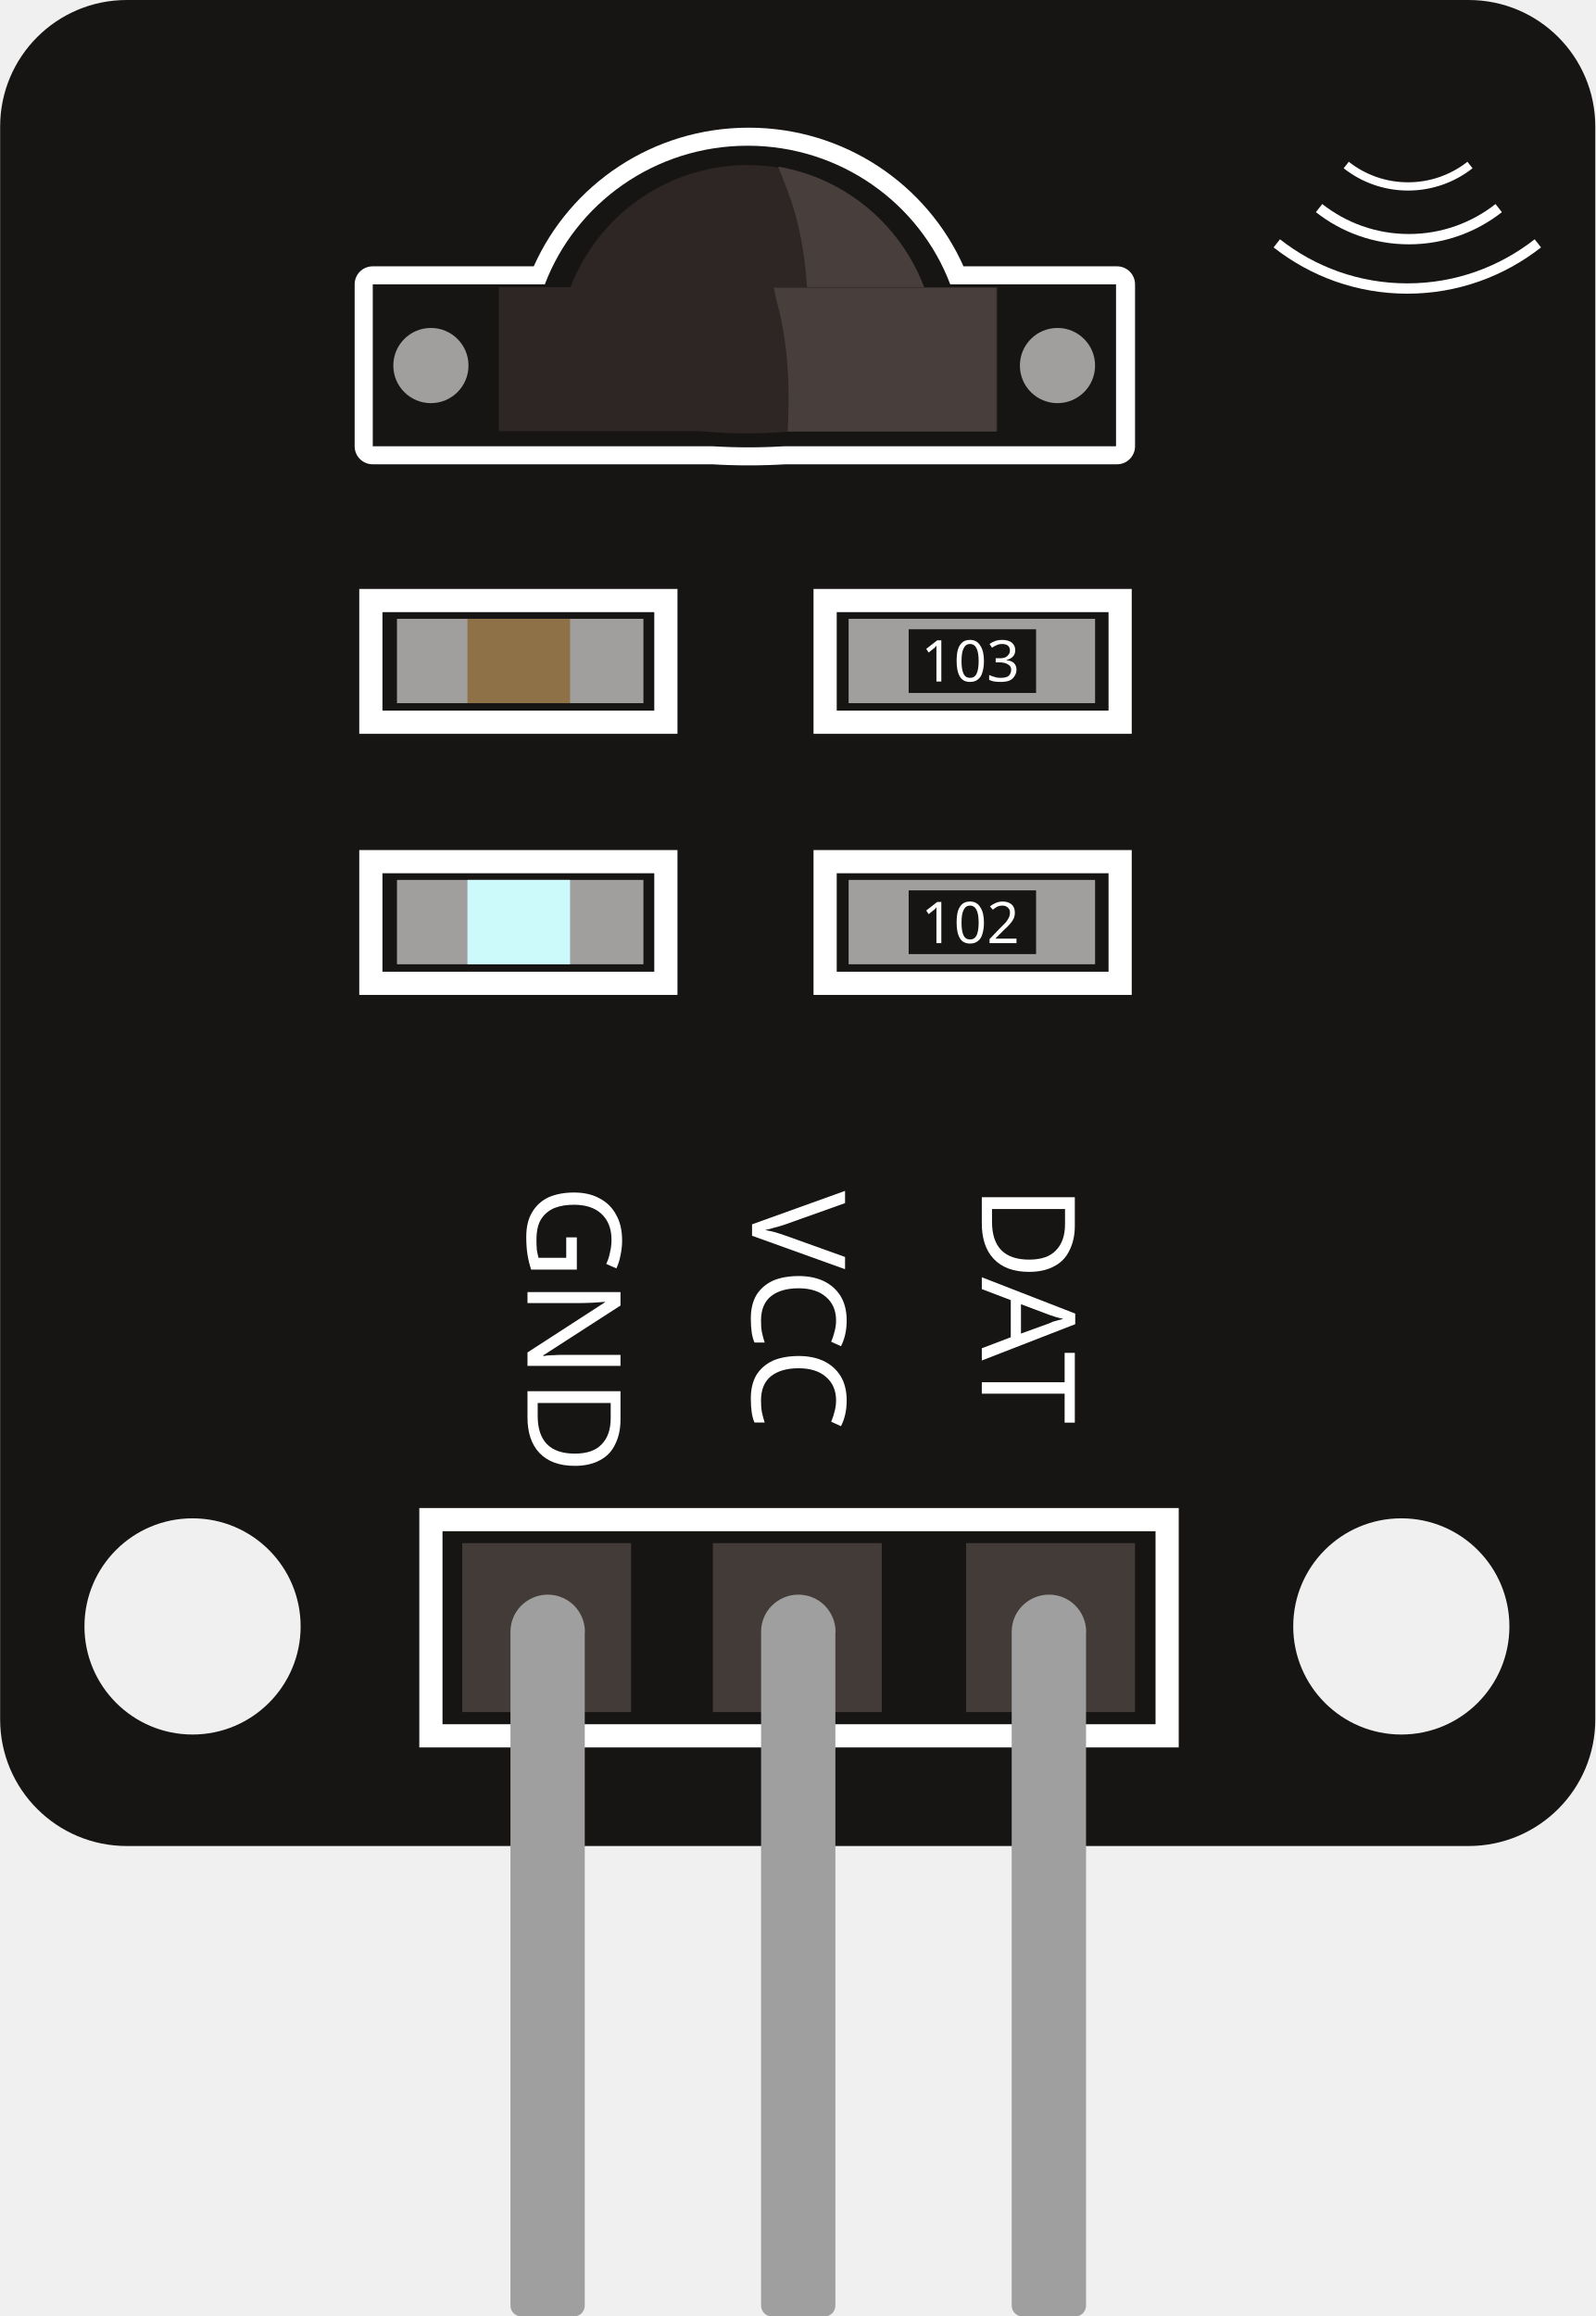
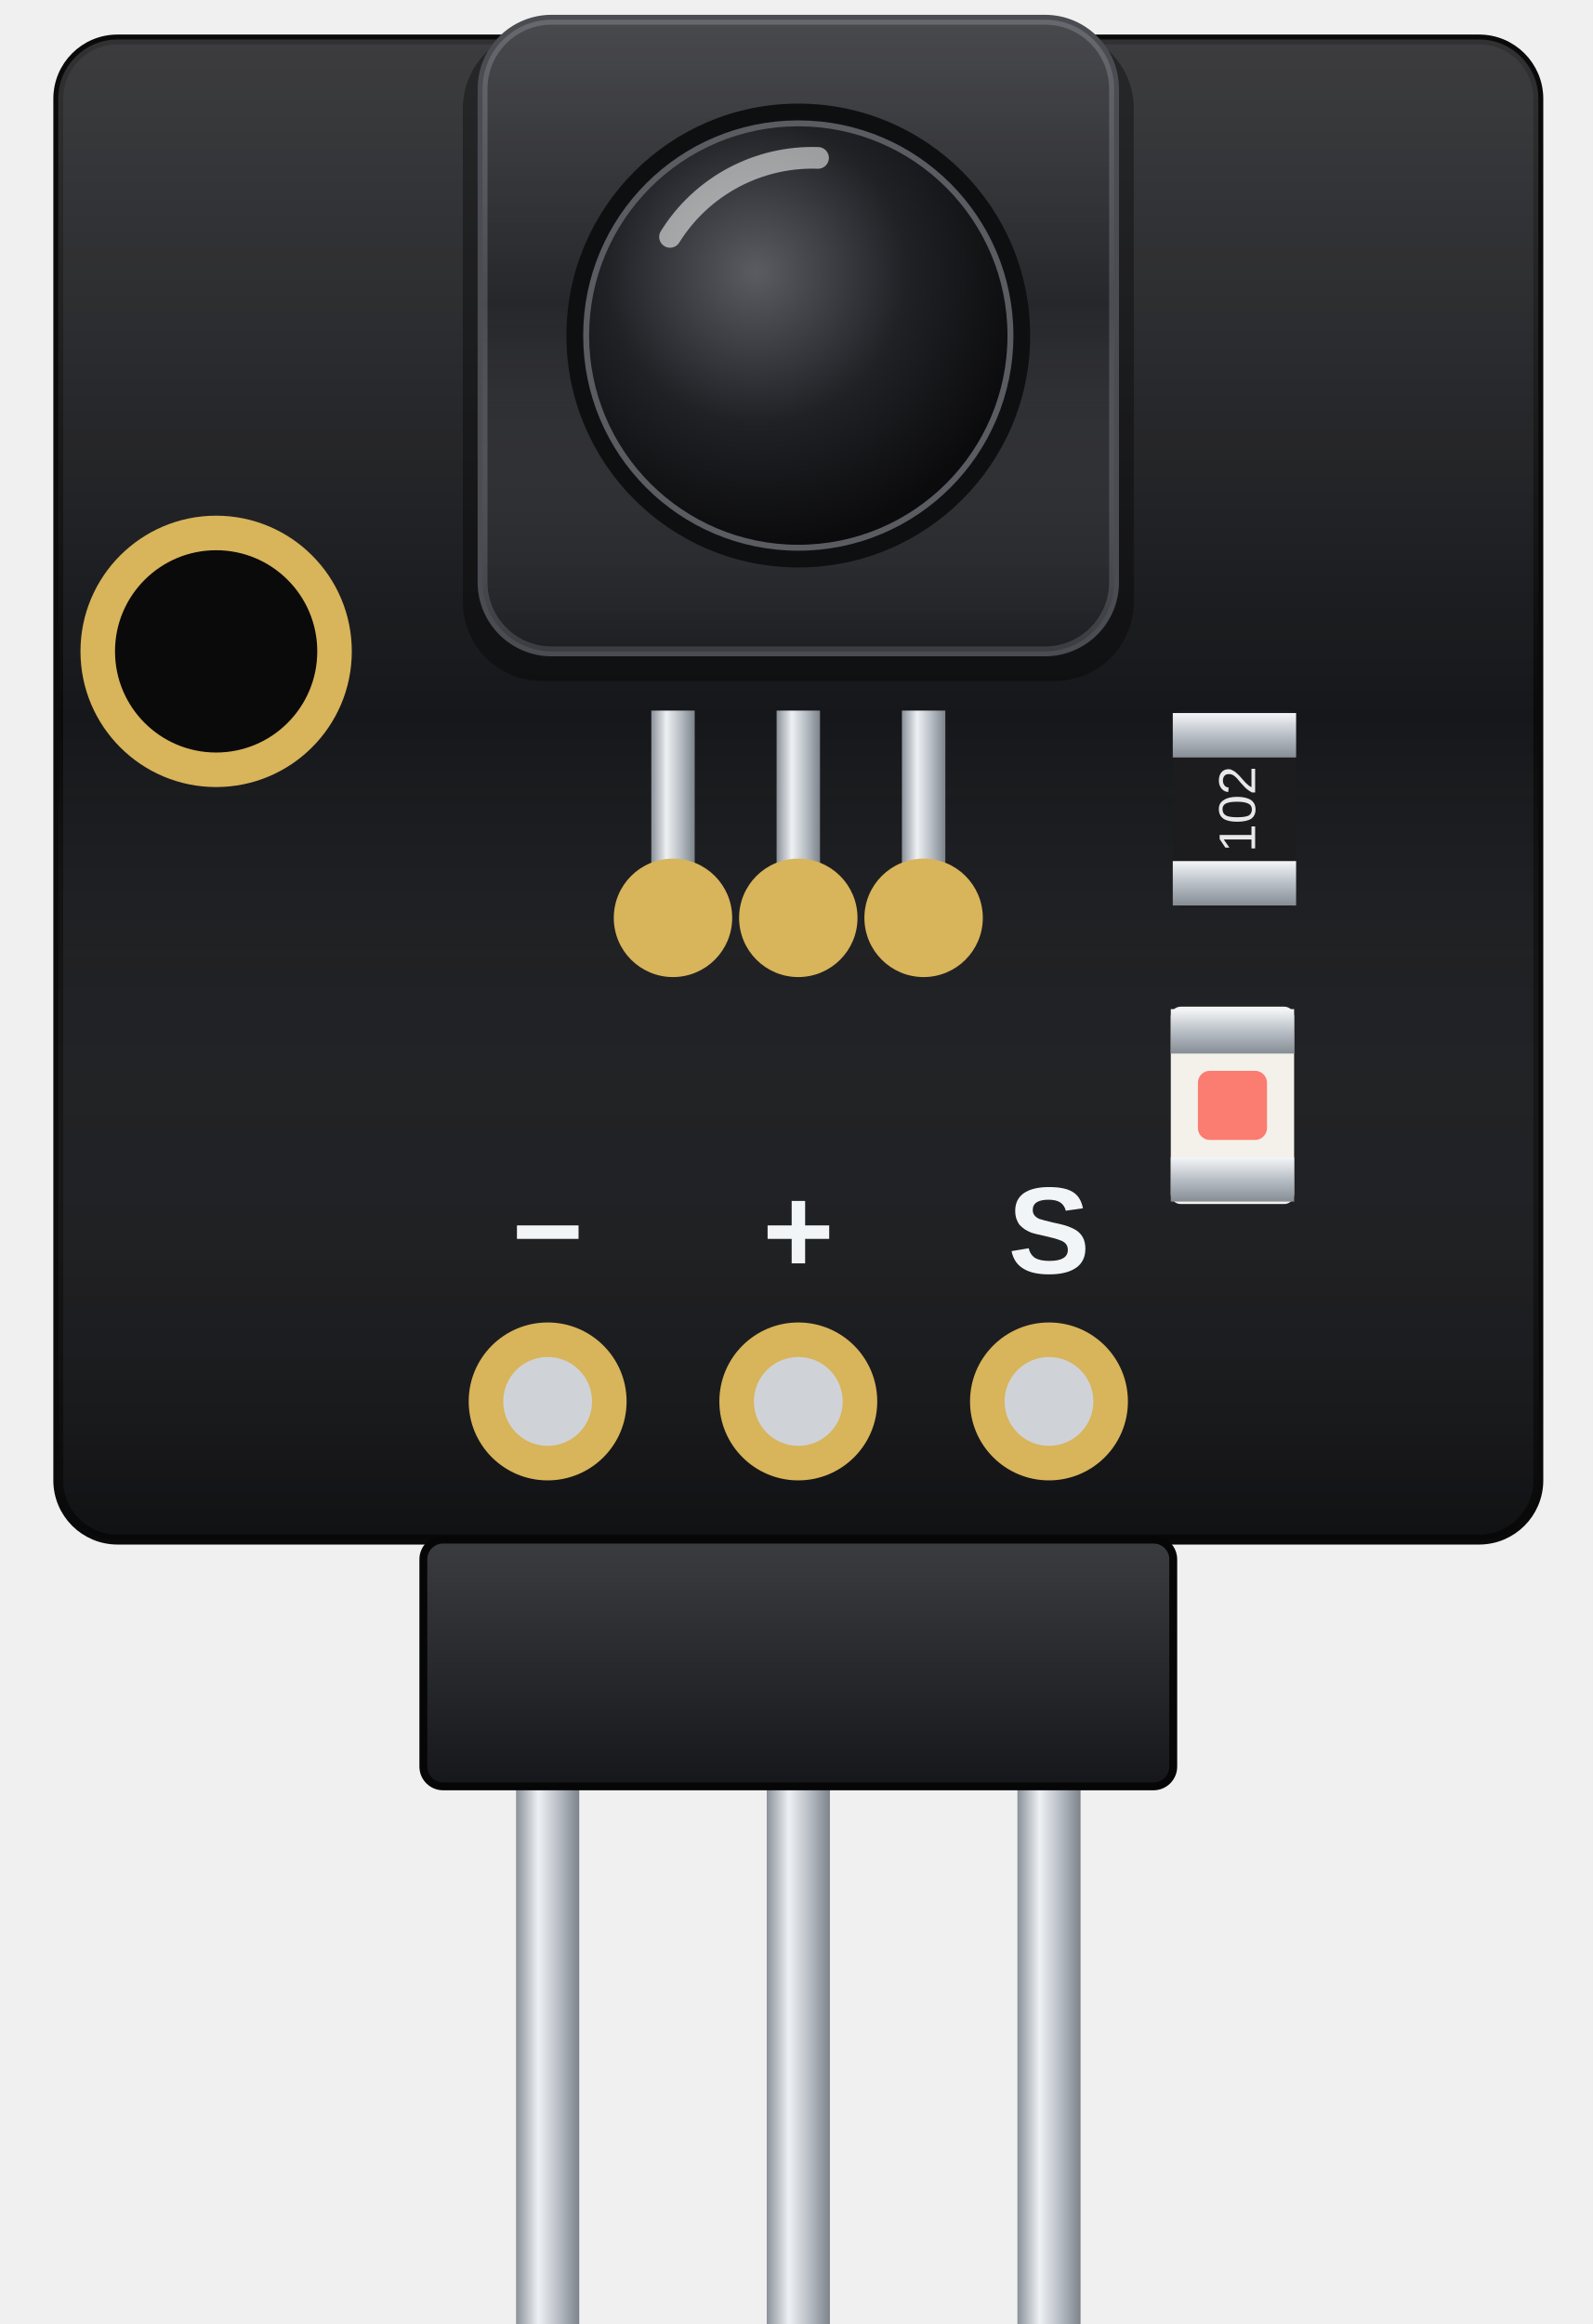
- <svg xmlns="http://www.w3.org/2000/svg" version="1.1" viewBox="0 0 61.1 88.7" width="16.178mm" height="23.482mm" font-family="sans-serif">
-   <g fill="#171514">
-     <path d="m61.1 4.85c0-2.68-2.17-4.85-4.85-4.85h-51.4c-2.68 0-4.85 2.17-4.85 4.85v61c0 2.68 2.17 4.85 4.85 4.85h51.4c2.68 0 4.85-2.17 4.85-4.85zm-7.43 53.3c2.29 0 4.14 1.86 4.14 4.14 0 2.28-1.85 4.14-4.14 4.14s-4.14-1.86-4.14-4.14c0-2.29 1.85-4.14 4.14-4.14zm-46.3 0c2.29 0 4.14 1.86 4.14 4.14 0 2.28-1.85 4.14-4.14 4.14-2.29 0-4.14-1.86-4.14-4.14 0-2.29 1.85-4.14 4.14-4.14z" stroke-width=".987" />
-     <rect x="16.5" y="58.2" width="28.2" height="8.28" stroke="#fff" stroke-width=".888px" />
-     <rect x="14.2" y="23" width="11.3" height="4.66" stroke="#fff" stroke-width=".888px" />
-   </g>
-   <rect x="15.2" y="23.7" width="9.44" height="3.23" fill="#a19e9e" stroke-width=".987" />
-   <g fill="#171514" stroke="#fff" stroke-width=".888px">
-     <rect x="14.2" y="33" width="11.3" height="4.66" />
-     <rect x="31.6" y="23" width="11.3" height="4.66" />
-     <rect x="31.6" y="33" width="11.3" height="4.66" />
-   </g>
-   <g fill="#433b38" stroke-width=".987">
-     <rect x="17.7" y="59.1" width="6.47" height="6.47" />
-     <rect x="27.3" y="59.1" width="6.47" height="6.47" />
-     <rect x="37" y="59.1" width="6.47" height="6.47" />
-   </g>
-   <g fill="#9f9f9f" stroke-width=".987">
-     <path d="m22.4 62.5c0-0.377-0.149-0.739-0.416-1.01-0.268-0.267-0.629-0.417-1.01-0.417-0.377 0-0.739 0.15-1.01 0.417s-0.417 0.629-0.417 1.01v25.8c0 0.231 0.188 0.419 0.418 0.419h2.01c0.231 0 0.418-0.188 0.418-0.419v-25.8z" />
-     <path d="m32 62.5c0-0.377-0.149-0.739-0.416-1.01-0.268-0.267-0.629-0.417-1.01-0.417-0.377 0-0.739 0.15-1.01 0.417s-0.417 0.629-0.417 1.01v25.8c0 0.231 0.188 0.419 0.418 0.419h2.01c0.231 0 0.418-0.188 0.418-0.419v-25.8z" />
-     <path d="m41.6 62.5c0-0.377-0.15-0.739-0.417-1.01s-0.629-0.417-1.01-0.417c-0.377 0-0.739 0.15-1.01 0.417s-0.417 0.629-0.417 1.01v25.8c0 0.231 0.188 0.419 0.419 0.419h2.01c0.231 0 0.419-0.188 0.419-0.419v-25.8z" />
-   </g>
-   <text transform="rotate(90)" fill="#ffffff" font-size="5px">
-     <tspan x="45.369" y="-37.601">DAT</tspan>
-     <tspan x="45.609" y="-28.801">VCC</tspan>
-     <tspan x="45.359" y="-20.2">GND</tspan>
-     <text font-size="5.71px">
-       <tspan x="16.234 18.076 22.422 24.263 28.608 32.018 35.112 36.639 40.05 43.144 46.553" y="-52.266">
-               IR Reciever
-             </tspan>
-     </text>
-   </text>
-   <g fill="none" stroke="#fff">
-     <path d="m56.3 6.32c-0.654 0.514-1.48 0.82-2.37 0.82-0.895 0-1.72-0.306-2.37-0.82" stroke-width=".316px" />
-     <path d="m57.4 7.97c-0.949 0.745-2.14 1.19-3.44 1.19-1.3 0-2.49-0.445-3.44-1.19" stroke-width=".395px" />
-     <path d="m58.9 9.32c-1.38 1.08-3.11 1.73-5 1.73s-3.62-0.646-5-1.73" stroke-width=".395px" />
-   </g>
-   <path d="m20.4 10.2h-6.13c-0.382 0-0.691 0.309-0.691 0.691v6.2c0 0.382 0.309 0.691 0.691 0.691h13c0.931 0.056 1.88 0.056 2.81 0h12.7c0.381 0 0.691-0.309 0.691-0.691v-6.2c0-0.382-0.31-0.691-0.691-0.691h-5.88c-1.39-3.12-4.55-5.31-8.23-5.31-3.68 0-6.84 2.19-8.23 5.31zm0.463 0.691c1.18-3.1 4.21-5.31 7.77-5.31 3.55 0 6.59 2.21 7.76 5.31h6.35v6.2h-12.7c-0.914 0.056-1.85 0.056-2.77 0h-13v-6.2z" fill="#fff" stroke-width=".987" />
-   <path d="m28.6 6.32c4.01 0 7.27 3.26 7.27 7.27 0 4.01-14.5 4.01-14.5 0 0-4.01 3.26-7.27 7.27-7.27z" fill="#2d2624" stroke-width=".987" />
-   <clipPath id="b">
-     <path d="m37.2 14.5c4.06 0 7.36 3.3 7.36 7.36 0 4.06-14.7 4.06-14.7 0 0-4.06 3.3-7.36 7.36-7.36z" />
-   </clipPath>
-   <g transform="matrix(.987 0 0 .987 -8.13 -8.03)" clip-path="url(#b)">
-     <path d="m37.2 12.3c-0.069 0.303 0.377 0.714 0.536 0.965 0.504 0.799 0.744 1.43 1.07 2.3 1.01 2.7 0.775 5.41 0.775 8.2 0 0.121 0.155-0.196 0.262-0.254 0.233-0.126 0.484-0.232 0.724-0.345 0.727-0.341 1.47-0.602 2.24-0.833 2.84-0.852 4.9-0.521 6.1-3.77 0.26-0.704 0.404-1.57 0.22-2.31-0.225-0.9-2.44-3.28-3.27-3.7-1.35-0.675-3.05-0.667-4.43-1.01-1.3-0.326-3.08-0.498-4.11 0.524" fill="#483f3c" />
-   </g>
-   <rect x="19.1" y="11" width="19.1" height="5.51" fill="#2d2624" stroke-width=".987" />
-   <clipPath id="a">
-     <rect x="27.6" y="19.3" width="19.3" height="5.58" />
-   </clipPath>
-   <g transform="matrix(.987 0 0 .987 -8.13 -8.03)" clip-path="url(#a)">
-     <path d="m38.1 18.8c0.144 0.284 0.197 0.749 0.286 1.07 0.466 1.68 0.509 3.53 0.399 5.27-0.041 0.653-0.374 1.31-0.374 1.96 0 0.041 0.076-0.032 0.116-0.043 0.154-0.042 0.14-0.034 0.29-0.06 0.375-0.063 0.754-0.104 1.13-0.153 0.884-0.115 1.77-0.241 2.66-0.34 2.32-0.26 5.58 0.4 6.53-2.44 0.185-0.557 0.236-1.13 0.289-1.72 0.054-0.587 0.14-1.38-0.037-1.95-0.922-3-4.9-1.81-7.22-1.81-0.773 0-1.54 0.084-2.3 0.236-0.055 0.011-0.659 0.108-0.659 0.114" fill="#483f3c" />
-   </g>
-   <g fill="#a19e9e" stroke-width=".987">
-     <circle cx="16.5" cy="14" r="1.44" />
-     <circle cx="40.5" cy="14" r="1.44" />
-     <rect x="15.2" y="33.7" width="9.44" height="3.23" />
-     <rect x="32.5" y="23.7" width="9.44" height="3.23" />
-     <rect x="32.5" y="33.7" width="9.44" height="3.23" />
-   </g>
-   <g stroke-width=".987">
-     <rect x="17.9" y="23.7" width="3.93" height="3.23" fill="#8e7147" />
-     <rect x="34.8" y="24.1" width="4.88" height="2.44" fill="#171514" />
-     <rect x="34.8" y="34.1" width="4.88" height="2.44" fill="#171514" />
-     <text fill="#ffffff" font-size="2.2px" stroke-width=".987">
-       <tspan x="35.268 36.592 37.915" y="26.1">103</tspan>
-       <tspan x="35.268 36.592 37.915" y="36.12">102</tspan>
-     </text>
-     <rect x="17.9" y="33.7" width="3.93" height="3.23" fill="#ccf9f9" />
-   </g>
+ <svg xmlns="http://www.w3.org/2000/svg" version="1.1" width="61px" height="89px" viewBox="0 0 61 89">
+   <defs>
+     <linearGradient id="luz" x1="0" y1="0" x2="0" y2="1">
+       <stop offset="0" stop-color="#ffffff" stop-opacity="0.16" />
+       <stop offset="0.45" stop-color="#ffffff" stop-opacity="0" />
+       <stop offset="1" stop-color="#000000" stop-opacity="0.22" />
+     </linearGradient>
+     <linearGradient id="metal" x1="0" y1="0" x2="0" y2="1">
+       <stop offset="0" stop-color="#f4f6f8" />
+       <stop offset="0.5" stop-color="#b9bfc6" />
+       <stop offset="1" stop-color="#868d95" />
+     </linearGradient>
+     <linearGradient id="metal-h" x1="0" y1="0" x2="1" y2="0">
+       <stop offset="0" stop-color="#8a9199" />
+       <stop offset="0.35" stop-color="#eef1f4" />
+       <stop offset="0.7" stop-color="#b3b9c0" />
+       <stop offset="1" stop-color="#7c838b" />
+     </linearGradient>
+     <radialGradient id="lata" cx="0.4" cy="0.38" r="0.66">
+       <stop offset="0" stop-color="#f6f8fa" />
+       <stop offset="0.6" stop-color="#c3c9cf" />
+       <stop offset="1" stop-color="#8c939b" />
+     </radialGradient>
+     <linearGradient id="plastico" x1="0" y1="0" x2="0" y2="1">
+       <stop offset="0" stop-color="#3a3c40" />
+       <stop offset="1" stop-color="#16171a" />
+     </linearGradient>
+     <linearGradient id="ouro" x1="0" y1="0" x2="0" y2="1">
+       <stop offset="0" stop-color="#f4dc8c" />
+       <stop offset="1" stop-color="#b88a2c" />
+     </linearGradient>
+     <radialGradient id="cupula" cx="0.4" cy="0.35" r="0.65">
+       <stop offset="0" stop-color="#5a5c62" />
+       <stop offset="0.55" stop-color="#202125" />
+       <stop offset="1" stop-color="#0b0b0d" />
+     </radialGradient>
+     <radialGradient id="tecla" cx="0.42" cy="0.36" r="0.68">
+       <stop offset="0" stop-color="#ffffff" />
+       <stop offset="0.7" stop-color="#eeeeec" />
+       <stop offset="1" stop-color="#cfcfcc" />
+     </radialGradient>
+     <radialGradient id="tecla-preta" cx="0.42" cy="0.36" r="0.68">
+       <stop offset="0" stop-color="#4c4d52" />
+       <stop offset="0.6" stop-color="#1d1e21" />
+       <stop offset="1" stop-color="#0c0c0e" />
+     </radialGradient>
+     <linearGradient id="corpo-controle" x1="0" y1="0" x2="1" y2="0">
+       <stop offset="0" stop-color="#e2e2df" />
+       <stop offset="0.12" stop-color="#fbfbf9" />
+       <stop offset="0.85" stop-color="#f4f4f1" />
+       <stop offset="1" stop-color="#d6d6d2" />
+     </linearGradient>
+     <radialGradient id="lente-ir" cx="0.4" cy="0.35" r="0.7">
+       <stop offset="0" stop-color="#7a3a4a" />
+       <stop offset="0.6" stop-color="#2a0f16" />
+       <stop offset="1" stop-color="#120608" />
+     </radialGradient>
+     <linearGradient id="plastico-pen" x1="0" y1="0" x2="0" y2="1">
+       <stop offset="0" stop-color="#3b3d42" />
+       <stop offset="0.35" stop-color="#26282c" />
+       <stop offset="1" stop-color="#121315" />
+     </linearGradient>
+   </defs>
+   <rect x="19.768" y="57.449" width="2.419" height="31.624" fill="url(#metal-h)" />
+   <rect x="29.369" y="57.449" width="2.419" height="31.624" fill="url(#metal-h)" />
+   <rect x="38.971" y="57.449" width="2.419" height="31.624" fill="url(#metal-h)" />
+   <rect x="2.232" y="1.512" width="56.693" height="57.449" rx="2.268" fill="#16171a" stroke="#0a0a0b" stroke-width="0.378" />
+   <rect x="2.232" y="1.512" width="56.693" height="57.449" rx="2.268" fill="url(#luz)" />
+   <rect x="16.216" y="58.961" width="28.724" height="9.449" rx="0.756" fill="url(#plastico)" stroke="#060607" stroke-width="0.302" />
+   <circle cx="20.977" cy="53.669" r="3.024" fill="#d8b45a" />
+   <circle cx="20.977" cy="53.669" r="1.701" fill="#cfd3d8" />
+   <circle cx="30.578" cy="53.669" r="3.024" fill="#d8b45a" />
+   <circle cx="30.578" cy="53.669" r="1.701" fill="#cfd3d8" />
+   <circle cx="40.18" cy="53.669" r="3.024" fill="#d8b45a" />
+   <circle cx="40.18" cy="53.669" r="1.701" fill="#cfd3d8" />
+   <text transform="translate(20.977 46.866) rotate(0)" x="0" y="1.89" font-family="Arial" font-weight="bold" font-size="4.724" fill="#f2f5f7" text-anchor="middle">−</text>
+   <text transform="translate(30.578 46.866) rotate(0)" x="0" y="1.89" font-family="Arial" font-weight="bold" font-size="4.724" fill="#f2f5f7" text-anchor="middle">+</text>
+   <text transform="translate(40.18 46.866) rotate(0)" x="0" y="1.89" font-family="Arial" font-weight="bold" font-size="4.724" fill="#f2f5f7" text-anchor="middle">S</text>
+   <circle cx="8.279" cy="24.945" r="4.535" fill="#0a0a0b" stroke="#d8b45a" stroke-width="1.323" />
+   <rect x="24.947" y="27.213" width="1.663" height="8.315" fill="url(#metal-h)" />
+   <circle cx="25.778" cy="35.15" r="2.268" fill="#d8b45a" />
+   <rect x="29.747" y="27.213" width="1.663" height="8.315" fill="url(#metal-h)" />
+   <circle cx="30.578" cy="35.15" r="2.268" fill="#d8b45a" />
+   <rect x="34.547" y="27.213" width="1.663" height="8.315" fill="url(#metal-h)" />
+   <circle cx="35.378" cy="35.15" r="2.268" fill="#d8b45a" />
+   <rect x="17.728" y="1.134" width="25.701" height="24.945" rx="3.024" fill="#000000" fill-opacity="0.35" />
+   <rect x="18.484" y="0.756" width="24.189" height="24.189" rx="2.646" fill="#26272b" stroke="#4a4c52" stroke-width="0.378" />
+   <rect x="18.484" y="0.756" width="24.189" height="24.189" rx="2.646" fill="url(#luz)" />
+   <circle cx="30.578" cy="12.85" r="8.882" fill="#0e0f11" />
+   <circle cx="30.578" cy="12.85" r="8.126" fill="url(#cupula)" stroke="#5a5c62" stroke-width="0.227" />
+   <path d="M25.665 9.071 A6.425 6.425 0 0 1 31.334 6.047" fill="none" stroke="#ffffff" stroke-width="0.831" stroke-linecap="round" stroke-opacity="0.55" />
+   <rect x="44.846" y="38.551" width="4.724" height="7.559" rx="0.378" fill="#f3f1ea" />
+   <rect x="44.846" y="38.646" width="4.724" height="1.701" fill="url(#metal)" />
+   <rect x="44.846" y="44.315" width="4.724" height="1.701" fill="url(#metal)" />
+   <rect x="45.885" y="41.008" width="2.646" height="2.646" rx="0.454" fill="#ff4a3d" fill-opacity="0.7" />
+   <rect x="44.922" y="27.213" width="4.724" height="7.559" rx="0.378" fill="#1c1c1e" />
+   <rect x="44.922" y="27.307" width="4.724" height="1.701" fill="url(#metal)" />
+   <rect x="44.922" y="32.976" width="4.724" height="1.701" fill="url(#metal)" />
+   <text transform="translate(47.284 30.992) rotate(-90)" x="0" y="0.794" font-family="Arial" font-weight="normal" font-size="1.984" fill="#e8e8e8" text-anchor="middle">102</text>
</svg>
